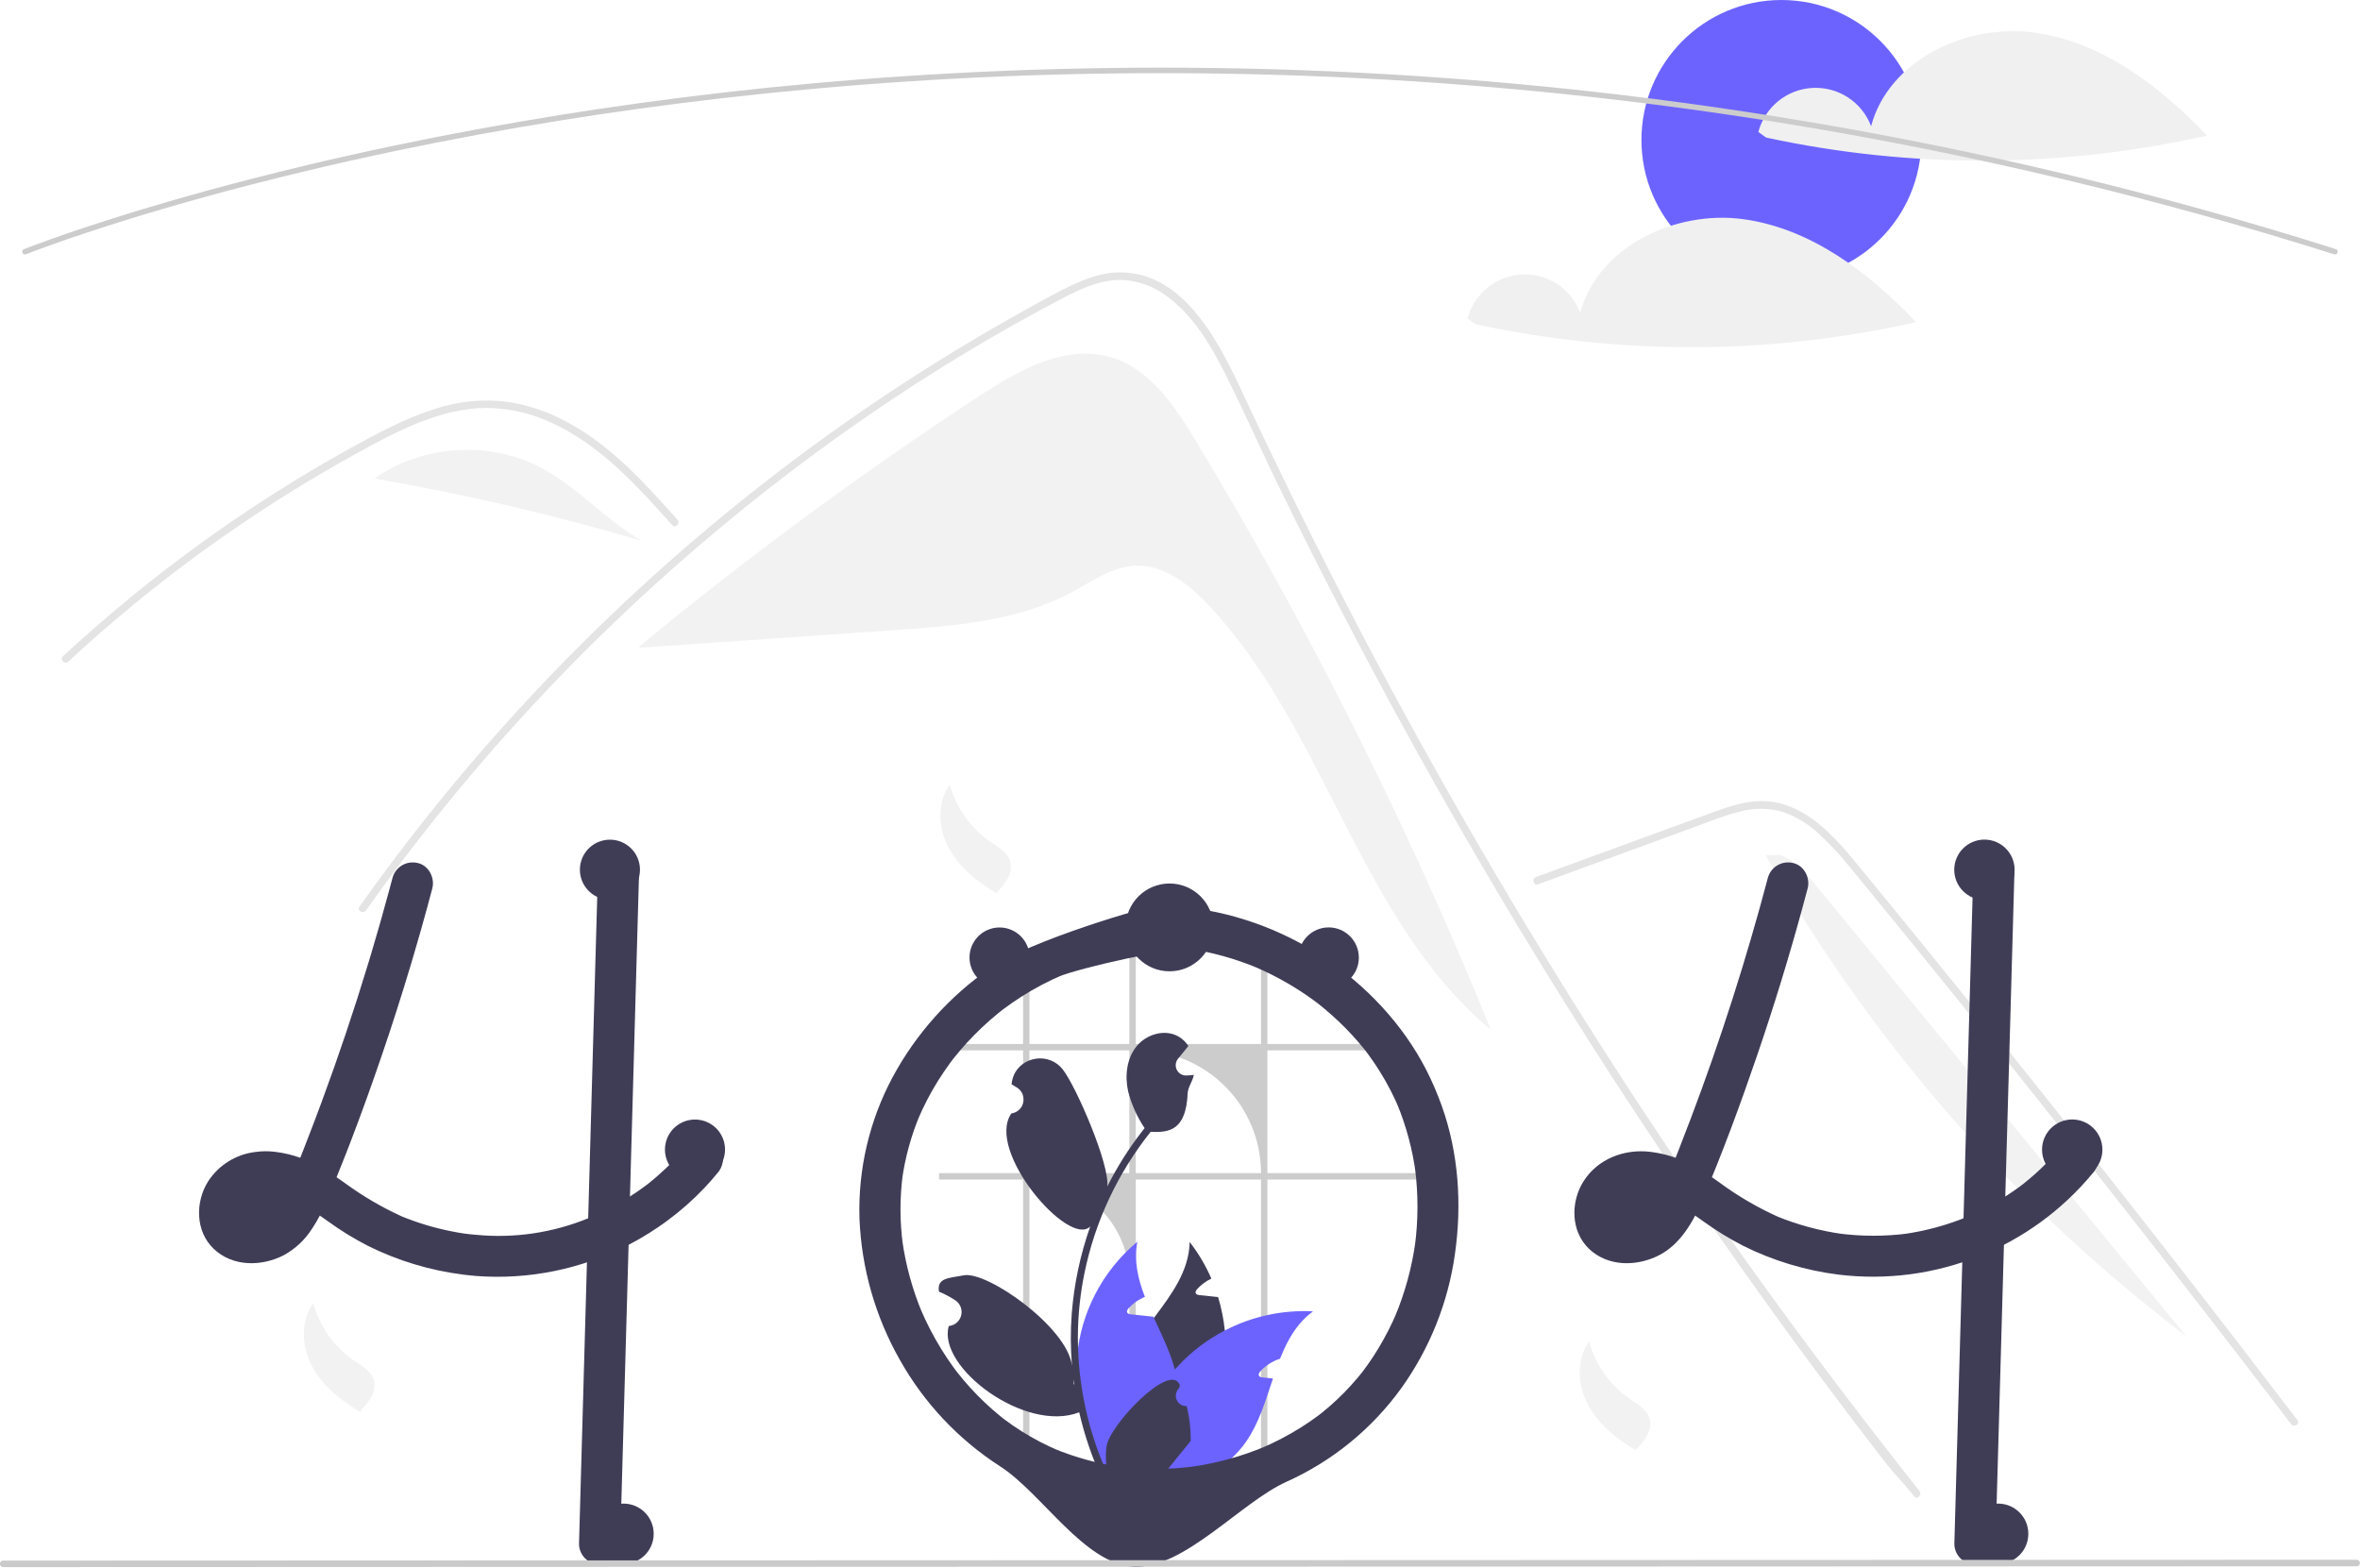
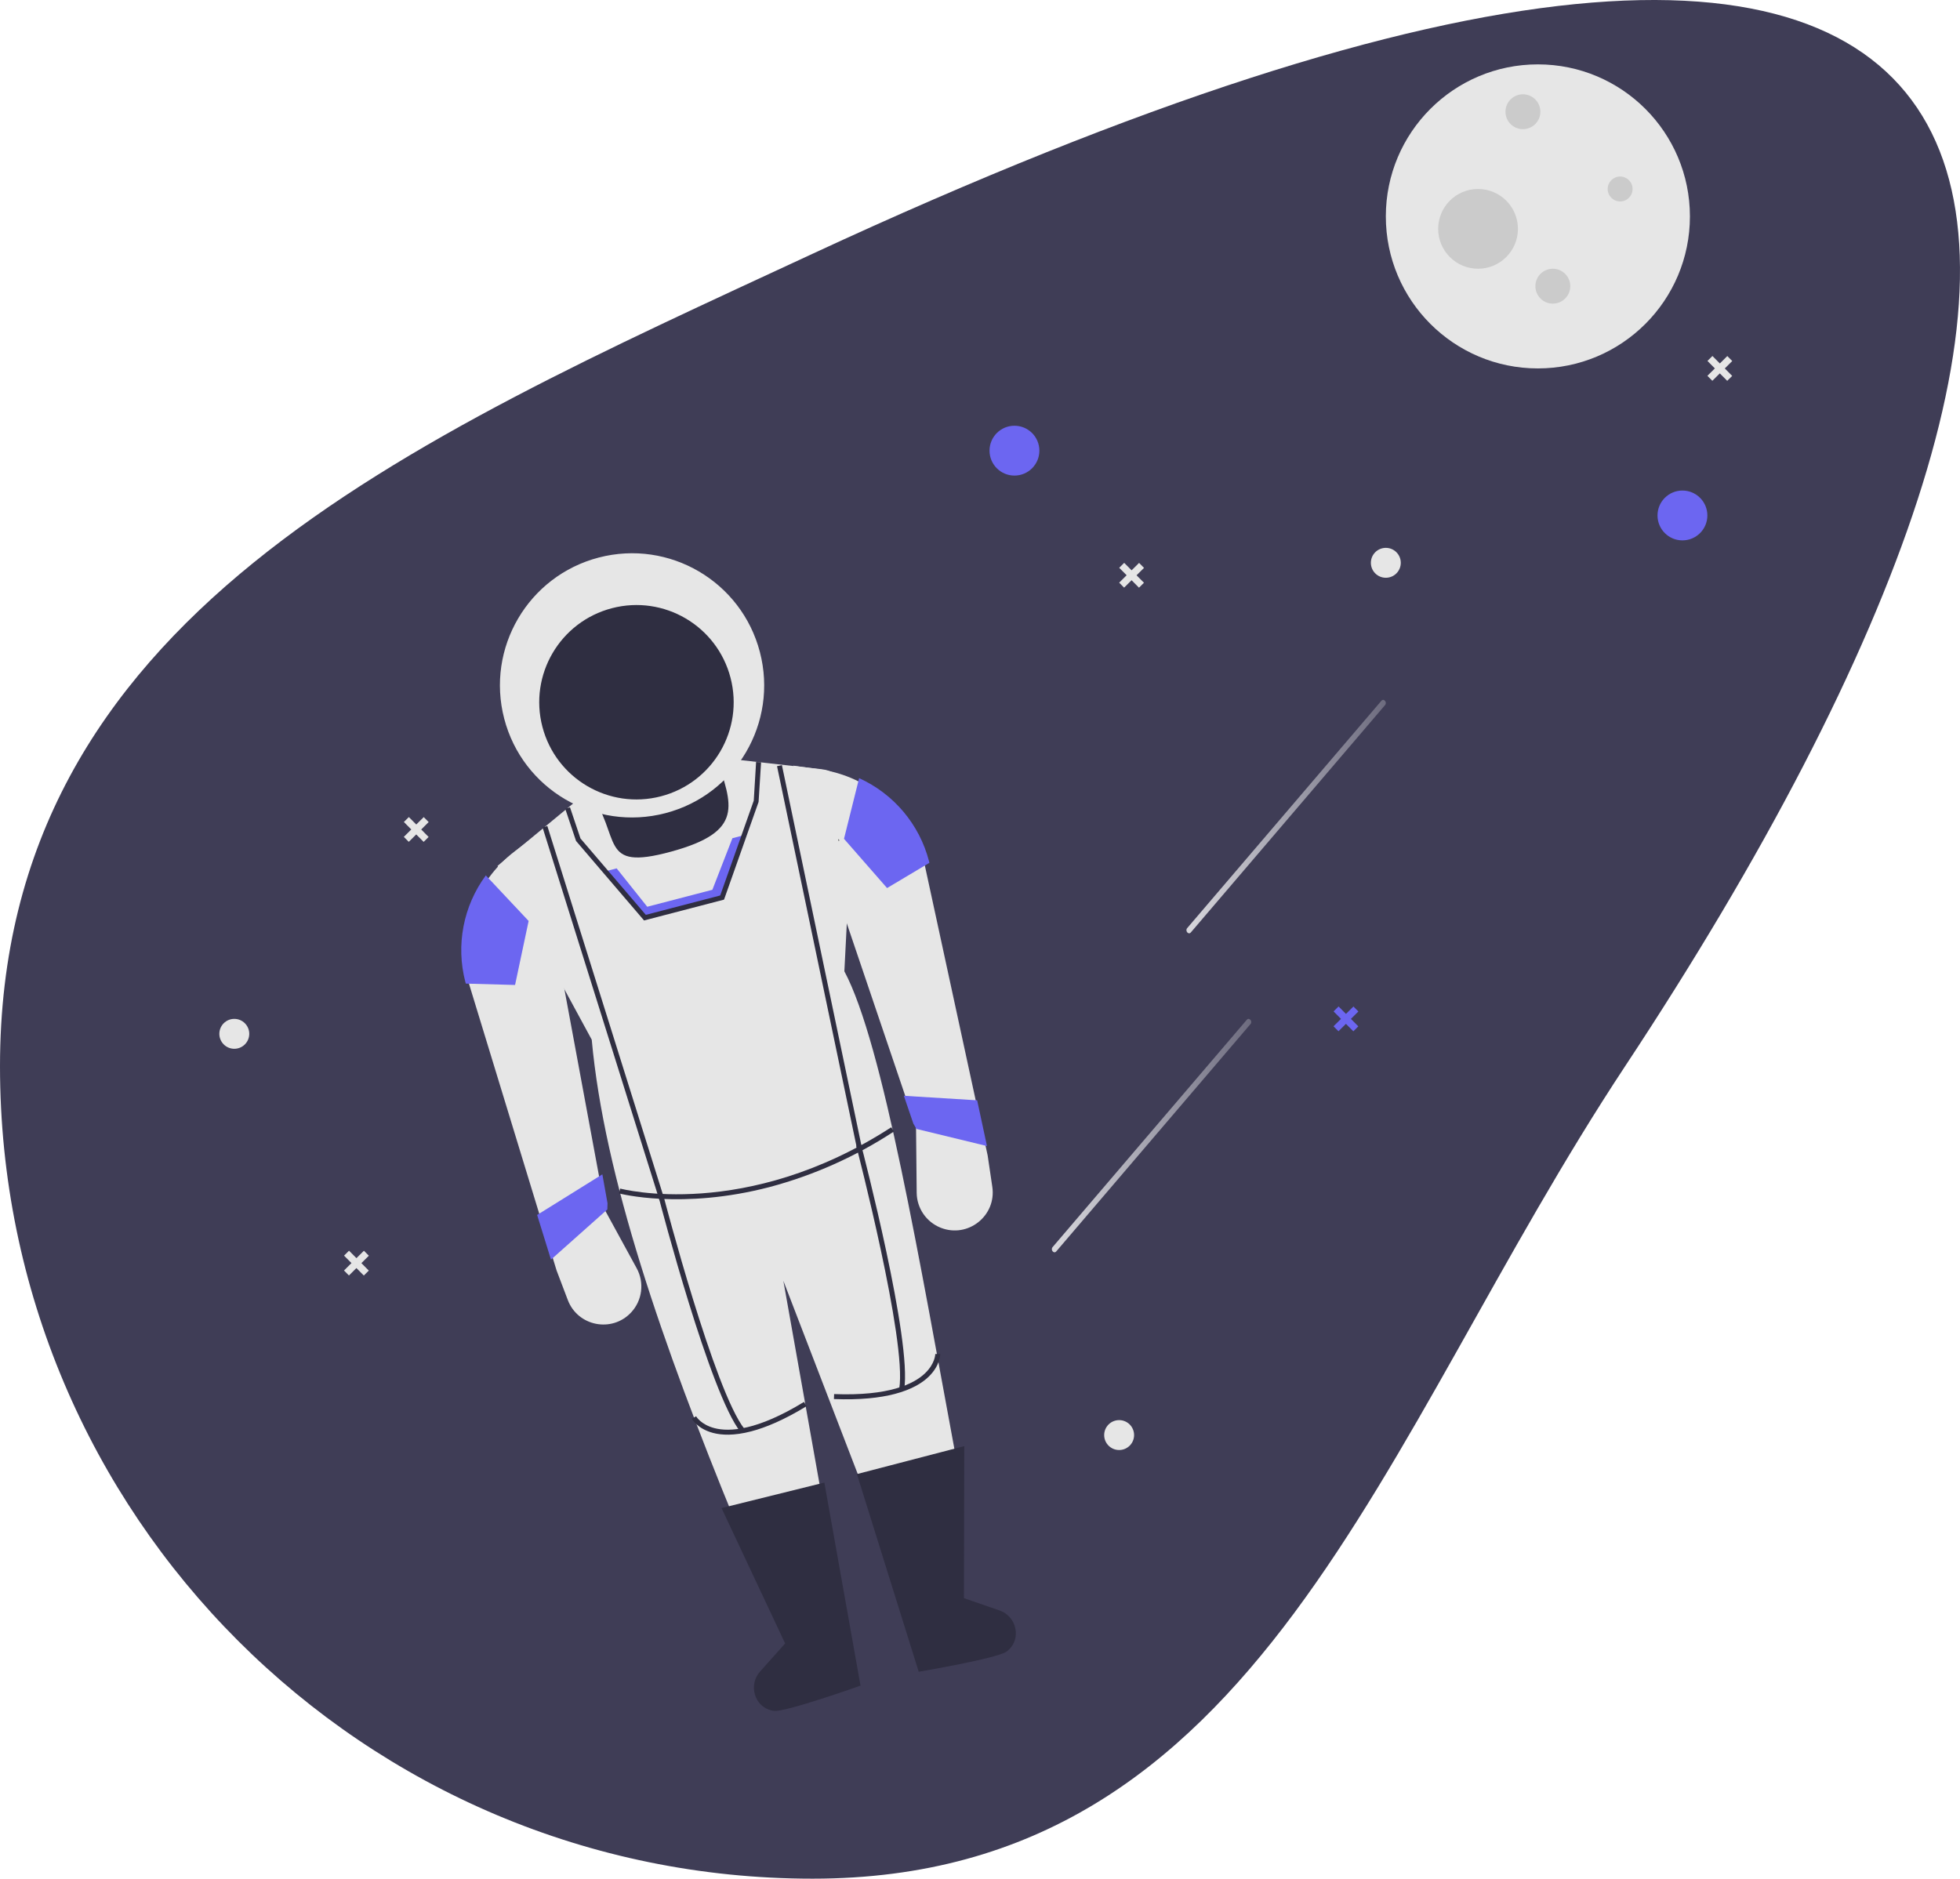
- <svg xmlns="http://www.w3.org/2000/svg" data-name="Layer 1" width="860.131" height="571.148" viewBox="0 0 860.131 571.148">
-   <path d="M605.67,324.953c-7.669-12.684-16.757-26.228-30.99-30.37-16.482-4.796-33.413,4.732-47.775,14.135a1392.157,1392.157,0,0,0-123.893,91.283l.043.492q46.226-3.188,92.451-6.376c22.265-1.535,45.296-3.283,64.972-13.816,7.467-3.997,14.745-9.336,23.206-9.708,10.512-.462,19.677,6.879,26.88,14.549,42.607,45.371,54.937,114.754,102.738,154.616A1516.995,1516.995,0,0,0,605.67,324.953Z" transform="translate(-169.9343 -164.426)" fill="#f2f2f2" />
-   <path d="M867.571,709.781c-4.712-5.95-6.637-7.343-11.285-13.348q-56.764-73.416-106.708-151.792-33.924-53.23-64.483-108.504-14.549-26.278-28.3-52.969-10.67-20.695-20.865-41.638c-1.944-3.988-3.832-7.994-5.711-12.009-4.428-9.442-8.773-18.93-13.439-28.244-5.317-10.616-11.789-21.745-21.553-28.877a29.405,29.405,0,0,0-15.319-5.895c-7.948-.513-15.282,2.769-22.176,6.353-50.439,26.301-97.659,59.276-140.37,96.798A730.778,730.778,0,0,0,303.322,496.247c-1.008,1.439-3.392.064-2.374-1.384q6.009-8.498,12.257-16.813A734.817,734.817,0,0,1,500.805,303.064q18.248-11.826,37.183-22.542c6.362-3.603,12.752-7.16,19.251-10.497,6.371-3.273,13.137-6.215,20.416-6.325,24.77-.385,37.595,27.667,46.405,46.542q4.153,8.911,8.406,17.766,16.075,33.621,33.387,66.628,10.685,20.379,21.837,40.52,34.707,62.718,73.779,122.897c34.506,53.143,68.737,100.089,108.046,149.785C870.596,709.213,868.662,711.175,867.571,709.781Z" transform="translate(-169.9343 -164.426)" fill="#e4e4e4" />
-   <path d="M414.916,355.804c-1.439-1.604-2.869-3.209-4.318-4.813-11.422-12.633-23.679-25.118-39.364-32.361a57.11,57.11,0,0,0-23.927-5.546c-8.562.028-16.932,2.273-24.843,5.418-3.74,1.494-7.398,3.19-11.001,4.996-4.116,2.072-8.159,4.281-12.183,6.509q-11.331,6.27-22.368,13.091-21.961,13.572-42.546,29.216-10.671,8.113-20.902,16.758-9.516,8.031-18.646,16.492c-1.302,1.201-3.245-.743-1.944-1.943,1.604-1.494,3.227-2.979,4.85-4.446q6.875-6.215,13.971-12.193,12.939-10.918,26.549-20.993,21.163-15.676,43.783-29.225,11.304-6.765,22.918-12.963c2.338-1.247,4.703-2.466,7.096-3.621a113.116,113.116,0,0,1,16.868-6.866,60.006,60.006,0,0,1,25.476-2.503,66.327,66.327,0,0,1,23.505,8.131c15.401,8.608,27.346,21.919,38.97,34.909C418.033,355.171,416.099,357.124,414.916,355.804Z" transform="translate(-169.9343 -164.426)" fill="#e4e4e4" />
-   <path d="M730.477,486.711l36.905-13.498,18.323-6.702c5.968-2.183,11.921-4.667,18.09-6.23a28.539,28.539,0,0,1,16.374.209,37.738,37.738,0,0,1,12.771,7.917,103.64,103.64,0,0,1,10.475,11.186c3.989,4.794,7.92,9.639,11.868,14.467q24.441,29.891,48.563,60.041,24.121,30.15,47.92,60.556,23.857,30.48,47.385,61.216,2.882,3.765,5.76,7.534c1.06,1.388,3.449.02,2.375-1.388Q983.582,650.974,959.549,620.184q-24.092-30.864-48.516-61.466-24.424-30.601-49.179-60.937-6.167-7.558-12.354-15.099c-3.48-4.241-6.92-8.527-10.736-12.474-7.005-7.245-15.758-13.648-26.234-13.822-6.16-.102-12.121,1.852-17.844,3.923-6.17,2.232-12.325,4.506-18.486,6.759l-37.163,13.592-9.291,3.398c-1.649.603-.937,3.262.731,2.652Z" transform="translate(-169.9343 -164.426)" fill="#e4e4e4" />
-   <path d="M366.377,334.526c-18.754-9.639-42.771-7.751-60.005,4.291a855.847,855.847,0,0,1,97.371,22.726C390.46,353.759,380.07,341.563,366.377,334.526Z" transform="translate(-169.9343 -164.426)" fill="#f2f2f2" />
-   <path d="M306.188,338.784l-3.61,2.935c1.221-1.027,2.491-1.99,3.795-2.901C306.311,338.807,306.249,338.795,306.188,338.784Z" transform="translate(-169.9343 -164.426)" fill="#f2f2f2" />
-   <path d="M831.549,486.846c-3.633-4.422-7.56-9.052-12.994-10.848l-5.073.2A575.436,575.436,0,0,0,966.749,651.418Q899.149,569.132,831.549,486.846Z" transform="translate(-169.9343 -164.426)" fill="#f2f2f2" />
-   <path d="M516.084,450.367A37.481,37.481,0,0,0,531.015,471.325c2.82,1.92,6.157,3.762,7.122,7.035a8.379,8.379,0,0,1-.874,6.15,24.884,24.884,0,0,1-3.861,5.041l-.137.512c-6.998-4.147-13.656-9.393-17.522-16.551s-4.406-16.539.341-23.145" transform="translate(-169.9343 -164.426)" fill="#f2f2f2" />
-   <path d="M749.084,653.367A37.481,37.481,0,0,0,764.015,674.325c2.82,1.92,6.157,3.762,7.122,7.035a8.379,8.379,0,0,1-.874,6.15,24.884,24.884,0,0,1-3.861,5.041l-.137.512c-6.998-4.147-13.656-9.393-17.522-16.551s-4.406-16.539.341-23.145" transform="translate(-169.9343 -164.426)" fill="#f2f2f2" />
-   <path d="M284.084,639.367A37.481,37.481,0,0,0,299.015,660.325c2.82,1.92,6.157,3.762,7.122,7.035a8.379,8.379,0,0,1-.874,6.15,24.884,24.884,0,0,1-3.861,5.041l-.137.512c-6.998-4.147-13.656-9.393-17.522-16.551s-4.406-16.539.341-23.145" transform="translate(-169.9343 -164.426)" fill="#f2f2f2" />
-   <circle cx="649.249" cy="51" r="51" fill="#6c63ff" />
-   <path d="M911.219,176.296c-24.717-3.341-52.935,10.019-59.341,34.124a21.597,21.597,0,0,0-41.094,2.109l2.83,2.027a372.275,372.275,0,0,0,160.659-.726C957.079,195.76,935.935,179.637,911.219,176.296Z" transform="translate(-169.9343 -164.426)" fill="#f0f0f0" />
-   <path d="M805.219,244.296c-24.717-3.341-52.935,10.019-59.341,34.124a21.597,21.597,0,0,0-41.094,2.109l2.83,2.027a372.275,372.275,0,0,0,160.659-.726C851.079,263.76,829.935,247.637,805.219,244.296Z" transform="translate(-169.9343 -164.426)" fill="#f0f0f0" />
-   <path d="M1020.946,257.154a.982.982,0,0,1-.302-.047C756.237,173.489,523.199,184.424,374.264,208.321c-20.269,3.251-40.591,7.006-60.404,11.161-5.058,1.06-10.306,2.195-15.597,3.378-6.319,1.407-12.554,2.856-18.532,4.306q-3.873.917-7.595,1.849c-3.758.928-7.572,1.895-11.66,2.957-4.568,1.178-9.209,2.413-13.797,3.672a.442.442,0,0,1-.051.015l0.0.001c-5.183,1.415-10.338,2.871-15.323,4.325-2.698.779-5.304,1.548-7.799,2.307-.279.077-.526.151-.776.228l-.536.163c-.311.095-.617.188-.924.275l-.02.006 0.0.001-.812.252c-.968.293-1.912.579-2.841.864-24.545,7.566-38.038,12.949-38.171,13.002a1,1,0,1,1-.744-1.856c.134-.053,13.693-5.463,38.328-13.058.932-.286,1.879-.572,2.85-.866l.754-.234c.026-.01.052-.018.078-.025.305-.087.61-.18.919-.273l.537-.163c.268-.081.531-.161.801-.235,2.479-.754,5.093-1.524,7.798-2.307,4.987-1.455,10.147-2.911,15.334-4.328.016-.006.033-.01.049-.015v-.001c4.604-1.263,9.263-2.503,13.845-3.685,4.094-1.063,7.915-2.032,11.68-2.962q3.738-.93,7.609-1.853c5.985-1.451,12.233-2.902,18.563-4.312,5.299-1.184,10.556-2.322,15.622-3.383,19.843-4.162,40.198-7.923,60.497-11.179C523.096,182.415,756.467,171.463,1021.246,255.201a1.0 1,0,0,1-.301,1.953Z" transform="translate(-169.9343 -164.426)" fill="#ccc" />
-   <path d="M432.923,584.266a6.729,6.729,0,0,0-1.7-2.67,6.43,6.43,0,0,0-.92-.71c-2.61-1.74-6.51-2.13-8.99,0a5.81,5.81,0,0,0-.69.71q-1.11,1.365-2.28,2.67c-1.28,1.46-2.59,2.87-3.96,4.24-.39.38-.78.77-1.18,1.15-.23.23-.46.45-.69.67-.88.84-1.78,1.65-2.69,2.45-.48.43-.96.85-1.45,1.26-.73.61-1.46,1.22-2.2,1.81-.07.05-.14.1-.21.16-.02.01-.03.03-.05.04-.01,0-.02,0-.03.02a.179.179,0,0,0-.07.05c-.22.15-.37.25-.48.34.04-.02.08-.05.12-.07-.18.14-.37.28-.55.42-1.75,1.29-3.54,2.53-5.37,3.69a99.21,99.21,0,0,1-14.22,7.55c-.33.13-.67.27-1.01.4a85.97,85.97,0,0,1-40.85,6.02q-2.13-.165-4.26-.45c-1.64-.24-3.27-.53-4.89-.86a97.932,97.932,0,0,1-18.02-5.44,118.652,118.652,0,0,1-20.66-12.12c-1-.71-2.01-1.42-3.02-2.11,1.15-2.82,2.28-5.64,3.38-8.48.55-1.37,1.08-2.74,1.6-4.12,4.09-10.63,7.93-21.36,11.61-32.13q5.58-16.365,10.53-32.92.51-1.68.99-3.36,2.595-8.745,4.98-17.53c.15-.57.31-1.13.45-1.7q.69-2.52,1.35-5.04c1-3.79-1.26-8.32-5.24-9.23a7.634,7.634,0,0,0-9.22,5.24c-.43,1.62-.86,3.23-1.3,4.85q-3.165,11.745-6.66,23.41-.51,1.68-1.02,3.36-7.71,25.41-16.93,50.31-1.11,3.015-2.25,6.01c-.37.98-.74,1.96-1.12,2.94-.73,1.93-1.48,3.86-2.23,5.79-.43,1.13-.87,2.26-1.31,3.38-.29.71-.57,1.42-.85,2.12a41.809,41.809,0,0,0-8.81-2.12l-.48-.06a27.397,27.397,0,0,0-7.01.06,23.914,23.914,0,0,0-17.24,10.66c-4.77,7.51-4.71,18.25,1.98,24.63,6.89,6.57,17.32,6.52,25.43,2.41a28.351,28.351,0,0,0,10.52-9.86,50.569,50.569,0,0,0,2.74-4.65c.21.14.42.28.63.43.8.56,1.6,1.13,2.39,1.69a111.738,111.738,0,0,0,14.51,8.91,108.359,108.359,0,0,0,34.62,10.47c.27.03.53.07.8.1,1.33.17,2.67.3,4.01.41a103.782,103.782,0,0,0,55.58-11.36q2.175-1.125,4.31-2.36,3.315-1.92,6.48-4.08c1.15-.78,2.27-1.57,3.38-2.4a101.042,101.042,0,0,0,13.51-11.95q2.355-2.475,4.51-5.11a8.061,8.061,0,0,0,2.2-5.3A7.564,7.564,0,0,0,432.923,584.266Zm-165.59,23.82c.21-.15.42-.31.62-.47C267.893,607.766,267.603,607.936,267.333,608.086Zm3.21-3.23c-.23.26-.44.52-.67.78a23.366,23.366,0,0,1-2.25,2.2c-.11.1-.23.2-.35.29a.01.01,0,0,0-.01.01,3.804,3.804,0,0,0-.42.22q-.645.39-1.32.72a17.005,17.005,0,0,1-2.71.75,16.799,16.799,0,0,1-2.13.02h-.02a14.823,14.823,0,0,1-1.45-.4c-.24-.12-.47-.26-.7-.4-.09-.08-.17-.16-.22-.21a2.44,2.44,0,0,1-.27-.29.01.01,0,0,0-.01-.01c-.11-.2-.23-.4-.34-.6a.031.031,0,0,1-.01-.02c-.08-.25-.15-.51-.21-.77a12.511,12.511,0,0,1,.01-1.37,13.467,13.467,0,0,1,.54-1.88,11.068,11.068,0,0,1,.69-1.26c.02-.04.12-.2.23-.38.01-.01.01-.01.01-.02.15-.17.3-.35.46-.51.27-.3.56-.56.85-.83a18.022,18.022,0,0,1,1.75-1.01,19.481,19.481,0,0,1,2.93-.79,24.989,24.989,0,0,1,4.41.04,30.301,30.301,0,0,1,4.1,1.01,36.945,36.945,0,0,1-2.77,4.54C270.623,604.746,270.583,604.806,270.543,604.856Zm-11.12-3.29a2.18,2.18,0,0,1-.31.39A1.409,1.409,0,0,1,259.423,601.566Z" transform="translate(-169.9343 -164.426)" fill="#3f3d56" />
-   <path d="M402.863,482.136q-.135,4.71-.27,9.42-.285,10.455-.59,20.92-.315,11.775-.66,23.54-.165,6.075-.34,12.15-.465,16.365-.92,32.72c-.03,1.13-.07,2.25-.1,3.38q-.225,8.115-.45,16.23-.255,8.805-.5,17.61-.18,6.6-.37,13.21-1.35,47.895-2.7,95.79a7.648,7.648,0,0,1-7.5,7.5,7.561,7.561,0,0,1-7.5-7.5q.75-26.94,1.52-53.88.675-24.36,1.37-48.72.225-8.025.45-16.06.345-12.09.68-24.18c.03-1.13.07-2.25.1-3.38.02-.99.05-1.97.08-2.96q.66-23.475,1.32-46.96.27-9.24.52-18.49.3-10.545.6-21.08c.09-3.09.17-6.17.26-9.26a7.648,7.648,0,0,1,7.5-7.5A7.561,7.561,0,0,1,402.863,482.136Z" transform="translate(-169.9343 -164.426)" fill="#3f3d56" />
-   <path d="M814.291,484.217a893.238,893.238,0,0,1-28.161,87.941c-3.007,7.946-6.083,15.877-9.371,23.712l.756-1.792a54.583,54.583,0,0,1-5.59,10.612q-.229.321-.467.636,1.166-1.49.443-.589c-.254.301-.505.602-.768.895a23.664,23.664,0,0,1-2.249,2.203q-.301.258-.612.504l.938-.729c-.109.257-.873.597-1.111.743a18.254,18.254,0,0,1-2.405,1.219l1.792-.756a19.086,19.086,0,0,1-4.231,1.161l1.994-.268a17.021,17.021,0,0,1-4.298.046l1.994.268a14.002,14.002,0,0,1-3.405-.917l1.792.756a12.012,12.012,0,0,1-1.679-.896c-.271-.177-1.105-.809-.015.025,1.133.866.146.074-.088-.156-.194-.192-.37-.4-.56-.595-.882-.905.996,1.557.397.499a18.182,18.182,0,0,1-.878-1.637l.756,1.792a11.925,11.925,0,0,1-.728-2.651l.268,1.994a13.651,13.651,0,0,1-.003-3.405l-.268,1.994a15.964,15.964,0,0,1,.995-3.68l-.756,1.792a16.729,16.729,0,0,1,1.178-2.298,6.729,6.729,0,0,1,.729-1.071c.049.016-1.269,1.513-.569.757.183-.198.354-.406.539-.602.296-.314.614-.601.926-.898,1.045-.994-1.462.966-.257.179a19.049,19.049,0,0,1,2.749-1.499l-1.792.756a20.311,20.311,0,0,1,4.995-1.34l-1.994.268a25.628,25.628,0,0,1,6.461.076l-1.994-.268a33.211,33.211,0,0,1,7.892,2.22l-1.792-.756c5.39,2.314,10.163,5.749,14.928,9.118a111.95,111.95,0,0,0,14.506,8.906,108.388,108.388,0,0,0,34.622,10.474,103.933,103.933,0,0,0,92.586-36.752,8.078,8.078,0,0,0,2.197-5.303,7.632,7.632,0,0,0-2.197-5.303c-2.752-2.526-7.949-3.239-10.607,0a95.636,95.636,0,0,1-8.107,8.727q-2.017,1.914-4.142,3.71-1.214,1.026-2.461,2.011c-.393.311-1.619,1.138.263-.197-.431.306-.845.64-1.271.955a99.269,99.269,0,0,1-20.332,11.565l1.792-.756a96.836,96.836,0,0,1-24.171,6.622l1.994-.268a97.643,97.643,0,0,1-25.754-.038l1.994.268a99.8,99.8,0,0,1-24.857-6.77l1.792.756a116.025,116.025,0,0,1-21.736-12.591,86.877,86.877,0,0,0-11.113-6.994,42.824,42.824,0,0,0-14.438-4.389c-9.439-1.111-19.057,2.566-24.246,10.72-4.776,7.505-4.714,18.244,1.974,24.625,6.888,6.572,17.318,6.517,25.436,2.406,7.817-3.959,12.513-12.185,15.815-19.942,7.431-17.455,14.01-35.314,20.14-53.263q9.097-26.637,16.499-53.813.917-3.366,1.807-6.739c1.001-3.789-1.261-8.32-5.238-9.226a7.633,7.633,0,0,0-9.226,5.238Z" transform="translate(-169.9343 -164.426)" fill="#3f3d56" />
-   <path d="M889.124,482.136l-2.7,95.793-2.685,95.294-1.518,53.884a7.565,7.565,0,0,0,7.5,7.5,7.649,7.649,0,0,0,7.5-7.5l2.7-95.793,2.685-95.294,1.518-53.884a7.565,7.565,0,0,0-7.5-7.5,7.649,7.649,0,0,0-7.5,7.5Z" transform="translate(-169.9343 -164.426)" fill="#3f3d56" />
-   <path d="M629.526,700.361h2.329V594.319h54.329v-2.323H631.855V547.252H673.81q-.923-1.173-1.899-2.317H631.855V515.382c-.77-.328-1.547-.645-2.329-.944V544.935h-45.652V507.07c-.782.036-1.553.09-2.329.155v37.71h-36.42V516.684c-.782.346-1.553.711-2.317,1.093V544.935h-30.616v2.317h30.616v44.744h-30.616v2.323h30.616V700.361h2.317V594.319a36.413,36.413,0,0,1,36.42,36.42v69.622h2.329V594.319h45.652Zm-84.401-108.365V547.252h36.42v44.744Zm38.749,0V547.252h.914a44.741,44.741,0,0,1,44.738,44.744Z" transform="translate(-169.9343 -164.426)" opacity="0.2" />
-   <path d="M615.303,668.566a63.059,63.059,0,0,1-20.05,33.7c-.74.64-1.48,1.26-2.25,1.87q-2.805.255-5.57.52c-1.53.14-3.04.29-4.54.43l-.27.03-.19-1.64-.76-6.64a37.623,37.623,0,0,1-3.3-32.44c2.64-7.12,7.42-13.41,12.12-19.65,6.49-8.62,12.8-17.14,13.03-27.65a60.544,60.544,0,0,1,7.9,13.33,16.432,16.432,0,0,0-5.12,3.77c-.41.45-.82,1.08-.54,1.62.24.46.84.57,1.36.63,1.25.13,2.51.26,3.76.39,1,.11,2,.21,3,.32a63.99,63.99,0,0,1,2.45,12.18A61.189,61.189,0,0,1,615.303,668.566Z" transform="translate(-169.9343 -164.426)" fill="#3f3d56" />
-   <path d="M648.503,642.356c-5.9,4.29-9.35,10.46-12.03,17.26a16.628,16.628,0,0,0-7.17,4.58c-.41.45-.82,1.08-.54,1.62.24.46.84.57,1.36.63,1.25.13,2.51.26,3.76.39-2.68,8.04-5.14,16.36-9.88,23.15a36.989,36.989,0,0,1-12.03,10.91,38.492,38.492,0,0,1-4.02,1.99q-7.62.585-14.95,1.25-2.805.255-5.57.52c-1.53.14-3.04.29-4.54.43q-.015-.825,0-1.65a63.304,63.304,0,0,1,15.25-39.86c.45-.52.91-1.03,1.38-1.54a61.792,61.792,0,0,1,16.81-12.7A62.654,62.654,0,0,1,648.503,642.356Z" transform="translate(-169.9343 -164.426)" fill="#6c63ff" />
-   <path d="M589.163,699.526l-1.15,3.4-.58,1.73c-1.53.14-3.04.29-4.54.43l-.27.03c-1.66.17-3.31.34-4.96.51-.43-.5-.86-1.01-1.28-1.53a62.03,62.03,0,0,1,8.07-87.11c-1.32,6.91.22,13.53,2.75,20.1-.27.11-.53.22-.78.34a16.432,16.432,0,0,0-5.12,3.77c-.41.45-.82,1.08-.54,1.62.24.46.84.57,1.36.63,1.25.13,2.51.26,3.76.39,1,.11,2,.21,3,.32q.705.075,1.41.15c.07.15.13.29.2.44,2.85,6.18,5.92,12.39,7.65,18.83a43.666,43.666,0,0,1,1.02,4.91A37.604,37.604,0,0,1,589.163,699.526Z" transform="translate(-169.9343 -164.426)" fill="#6c63ff" />
-   <path d="M689.821,554.487c-8.609-16.792-21.946-30.921-37.632-41.304a114.237,114.237,0,0,0-52.563-18.38q-3.69-.335-7.399-.393c-2.921-.044-46.866,12.632-61.587,22.982a114.295,114.295,0,0,0-35.333,39.527,102.5,102.5,0,0,0-12.126,51.633,113.564,113.564,0,0,0,14.703,51.476,110.475,110.475,0,0,0,36.444,38.746C549.667,708.561,565.074,734.51,583.183,735.426c18.246.923,39.054-23.555,55.695-30.987a104.425,104.425,0,0,0,41.726-34.005,110.25,110.25,0,0,0,19.599-48.948c2.574-18.083,1.374-36.733-4.801-54.016a111.86,111.86,0,0,0-5.58-12.983c-1.78-3.505-6.996-4.796-10.261-2.691a7.68,7.68,0,0,0-2.691,10.261q1.568,3.088,2.915,6.278l-.756-1.792a101.151,101.151,0,0,1,6.876,25.538l-.268-1.994a109.229,109.229,0,0,1-.066,28.683l.268-1.994a109.734,109.734,0,0,1-7.555,27.674l.756-1.792a104.212,104.212,0,0,1-6.672,13.098q-1.923,3.186-4.081,6.222c-.632.888-1.283,1.761-1.939,2.631-.856,1.136,1.167-1.483.282-.369-.151.19-.3.38-.452.569q-.681.852-1.382,1.688a93.613,93.613,0,0,1-10.176,10.384q-1.366,1.192-2.778,2.331c-.469.378-.932.773-1.421,1.125.019-.013,1.58-1.199.656-.511-.29.216-.579.436-.87.652q-2.91,2.156-5.974,4.092a103.485,103.485,0,0,1-14.756,7.713l1.792-.756a109.215,109.215,0,0,1-27.597,7.552l1.994-.268a108.154,108.154,0,0,1-28.589.051l1.994.268a99.835,99.835,0,0,1-25.095-6.784l1.792.756a93.643,93.643,0,0,1-13.416-6.991q-3.174-2-6.184-4.247c-.286-.214-.57-.43-.855-.645-.915-.691.658.51.67.518a19.169,19.169,0,0,1-1.535-1.225q-1.454-1.184-2.861-2.422a101.989,101.989,0,0,1-10.493-10.709q-1.213-1.434-2.374-2.911c-.335-.426-.947-1.29.404.529-.178-.239-.362-.474-.542-.712q-.647-.858-1.276-1.728-2.203-3.048-4.188-6.246a109.29,109.29,0,0,1-7.805-15.108l.756,1.792a106.588,106.588,0,0,1-7.34-26.837l.268,1.994a97.866,97.866,0,0,1-.048-25.636l-.268,1.994A94.673,94.673,0,0,1,505.276,570.55l-.756,1.792a101.557,101.557,0,0,1,7.195-13.856q2.066-3.323,4.378-6.485.525-.718,1.062-1.428c.324-.428,1.215-1.493-.305.388.149-.184.293-.374.439-.56q1.269-1.608,2.6-3.165A107.402,107.402,0,0,1,530.772,536.215q1.474-1.292,2.995-2.529.691-.562,1.391-1.113c.187-.147.376-.291.562-.439-1.997,1.59-.555.433-.102.093q3.134-2.348,6.435-4.461a103.644,103.644,0,0,1,15.387-8.108l-1.792.756c7.76-3.258,42.141-10.949,48.394-10.11l-1.994-.268A106.225,106.225,0,0,1,628.768,517.419l-1.792-.756a110.313,110.313,0,0,1,12.6,6.329q3.043,1.784,5.967,3.763,1.384.937,2.738,1.915.677.489,1.346.989c.248.185.494.373.741.558,1.039.779-1.431-1.128-.342-.267a110.843,110.843,0,0,1,10.368,9.253q2.401,2.445,4.637,5.045,1.147,1.334,2.246,2.708c.364.455,1.605,2.101.084.085.372.493.747.982,1.114,1.479a97.977,97.977,0,0,1,8.392,13.538c1.793,3.498,6.987,4.802,10.261,2.691A7.677,7.677,0,0,0,689.821,554.487Z" transform="translate(-169.9343 -164.426)" fill="#3f3d56" />
-   <path d="M602.431,676.882a3.78,3.78,0,0,1-2.739-6.551c.095-.379.164-.651.259-1.03q-.051-.124-.103-.247c-3.48-8.298-25.685,14.833-26.645,22.632a30.029,30.029,0,0,0,.527,10.328A120.392,120.392,0,0,1,562.778,652.01a116.202,116.202,0,0,1,.721-12.963q.597-5.293,1.657-10.511a121.787,121.787,0,0,1,24.151-51.616c6.874.384,12.898-.663,13.48-13.985.103-2.37,1.861-4.422,2.248-6.756-.656.086-1.323.14-1.979.183-.204.011-.42.021-.624.032l-.077.003a3.745,3.745,0,0,1-3.076-6.101q.425-.523.851-1.046c.43-.538.871-1.065,1.302-1.603a1.865,1.865,0,0,0,.14-.161c.495-.613.99-1.216,1.485-1.829a10.829,10.829,0,0,0-3.55-3.432c-4.959-2.905-11.801-.893-15.384,3.593-3.593,4.486-4.271,10.779-3.023,16.384a43.398,43.398,0,0,0,6.003,13.383c-.269.344-.549.678-.818,1.022a122.574,122.574,0,0,0-12.794,20.268c1.016-7.939-11.412-36.608-16.218-42.681-5.773-7.294-17.611-4.111-18.628,5.136q-.015.134-.029.268,1.071.604,2.096,1.282a5.127,5.127,0,0,1-2.067,9.33l-.105.016c-9.556,13.644,21.077,49.155,28.745,41.181a125.11,125.11,0,0,0-6.734,31.693,118.664,118.664,0,0,0,.086,19.16l-.032-.226C558.902,648.154,529.674,627.514,521.139,629.233c-4.917.99-9.76.765-9.013,5.725q.018.119.036.237a34.442,34.442,0,0,1,3.862,1.861q1.071.604,2.096,1.282a5.127,5.127,0,0,1-2.067,9.33l-.105.016c-.075.011-.14.022-.215.032-4.35,14.966,27.907,39.12,47.518,31.435h.011a125.075,125.075,0,0,0,8.402,24.528H601.679c.108-.334.204-.678.301-1.011a34.102,34.102,0,0,1-8.305-.495c2.227-2.733,4.454-5.487,6.681-8.219a1.861,1.861,0,0,0,.14-.161c1.13-1.398,2.27-2.786,3.399-4.185l.001-.002a49.952,49.952,0,0,0-1.464-12.725Zm-34.371-67.613.016-.021-.016.043Zm-6.648,59.932-.258-.581c.011-.42.011-.839,0-1.269,0-.118-.021-.237-.021-.355.097.742.183,1.485.29,2.227Z" transform="translate(-169.9343 -164.426)" fill="#3f3d56" />
-   <circle cx="95.249" cy="439" r="11" fill="#3f3d56" />
-   <circle cx="227.249" cy="559" r="11" fill="#3f3d56" />
-   <circle cx="728.249" cy="559" r="11" fill="#3f3d56" />
-   <circle cx="755.249" cy="419" r="11" fill="#3f3d56" />
-   <circle cx="723.249" cy="317" r="11" fill="#3f3d56" />
-   <path d="M434.183,583.426a10.949,10.949,0,1,1-.21-2.16A10.992,10.992,0,0,1,434.183,583.426Z" transform="translate(-169.9343 -164.426)" fill="#3f3d56" />
-   <circle cx="484.249" cy="349" r="11" fill="#3f3d56" />
-   <path d="M545.183,513.426a10.949,10.949,0,1,1-.21-2.16A10.992,10.992,0,0,1,545.183,513.426Z" transform="translate(-169.9343 -164.426)" fill="#3f3d56" />
-   <path d="M403.183,481.426a10.949,10.949,0,1,1-.21-2.16A10.992,10.992,0,0,1,403.183,481.426Z" transform="translate(-169.9343 -164.426)" fill="#3f3d56" />
-   <circle cx="599.249" cy="443" r="11" fill="#3f3d56" />
-   <circle cx="426.249" cy="338" r="16" fill="#3f3d56" />
-   <path d="M1028.875,735.267l-857.75.307a1.191,1.191,0,1,1,0-2.381l857.75-.307a1.191,1.191,0,0,1,0,2.381Z" transform="translate(-169.9343 -164.426)" fill="#cacaca" />
+ <svg xmlns="http://www.w3.org/2000/svg" xmlns:xlink="http://www.w3.org/1999/xlink" data-name="Layer 1" width="853.297" height="818" viewBox="0 0 853.297 818">
+   <defs>
+     <linearGradient id="fe5e6308-1e89-4ce8-8c8d-e7ed4a72d158-909" x1="689.871" y1="396.558" x2="776.681" y2="396.558" gradientUnits="userSpaceOnUse">
+       <stop offset="0" stop-color="#fff" />
+       <stop offset="1" stop-color="#fff" stop-opacity="0.3" />
+     </linearGradient>
+     <linearGradient id="b0adbdce-87b5-465c-b00c-1cf2f5493111-910" x1="631.274" y1="535.454" x2="718.084" y2="535.454" xlink:href="#fe5e6308-1e89-4ce8-8c8d-e7ed4a72d158-909" />
+   </defs>
+   <path d="M880.852,505.249C773.135,668.243,722.473,859,527.102,859S173.351,700.62,173.351,505.249,349.886,233.745,527.102,151.499C1102.708-115.643,1121.875,140.543,880.852,505.249Z" fill="#3f3d56" transform="translate(-173.3513 -41)" />
+   <circle cx="669.522" cy="94.222" r="66.193" fill="#e6e6e6" />
+   <circle cx="663.011" cy="48.647" r="7.596" fill="#cbcbcb" />
+   <circle cx="676.033" cy="124.605" r="7.596" fill="#cbcbcb" />
+   <circle cx="705.331" cy="82.286" r="5.426" fill="#cbcbcb" />
+   <circle cx="643.479" cy="99.648" r="17.362" fill="#cbcbcb" />
+   <circle cx="441.646" cy="196.224" r="10.851" fill="#6c66f1" />
+   <circle cx="732.459" cy="224.437" r="10.851" fill="#6c66f1" />
+   <circle cx="603.329" cy="245.054" r="6.511" fill="#e6e6e6" />
+   <circle cx="102.002" cy="450.143" r="6.511" fill="#e6e6e6" />
+   <circle cx="487.221" cy="624.848" r="6.511" fill="#e6e6e6" />
+   <polygon points="589.224 438.245 585.975 441.473 582.747 438.223 580.581 440.375 583.808 443.625 580.558 446.852 582.71 449.019 585.96 445.791 589.188 449.041 591.354 446.889 588.126 443.639 591.376 440.412 589.224 438.245" fill="#6c66f1" />
+   <polygon points="158.43 544.588 155.18 547.815 151.953 544.565 149.786 546.717 153.014 549.967 149.764 553.194 151.916 555.361 155.165 552.133 158.393 555.383 160.56 553.231 157.332 549.982 160.582 546.754 158.43 544.588" fill="#e6e6e6" />
+   <polygon points="184.473 355.776 181.223 359.003 177.996 355.754 175.829 357.905 179.057 361.155 175.807 364.383 177.959 366.549 181.208 363.322 184.436 366.571 186.603 364.42 183.375 361.17 186.625 357.942 184.473 355.776" fill="#e6e6e6" />
+   <polygon points="751.993 155.028 748.743 158.255 745.516 155.006 743.349 157.157 746.577 160.407 743.327 163.635 745.479 165.801 748.729 162.574 751.956 165.823 754.123 163.672 750.895 160.422 754.145 157.194 751.993 155.028" fill="#e6e6e6" />
+   <polygon points="495.904 245.093 492.654 248.321 489.426 245.071 487.26 247.223 490.487 250.472 487.238 253.7 489.389 255.867 492.639 252.639 495.867 255.889 498.033 253.737 494.806 250.487 498.055 247.26 495.904 245.093" fill="#e6e6e6" />
+   <path d="M691.793,446.991l32.971-38.599,32.971-38.599,18.612-21.79c1.03-1.206-.559-3.086-1.589-1.881L741.787,384.723l-32.971,38.599L690.204,445.111c-1.03,1.206.559,3.086,1.589,1.881Z" transform="translate(-173.3513 -41)" opacity="0.8" fill="url(#fe5e6308-1e89-4ce8-8c8d-e7ed4a72d158-909)" />
+   <path d="M633.197,585.887l32.971-38.599,32.971-38.599,18.612-21.79c1.03-1.206-.559-3.086-1.589-1.881l-32.971,38.599L650.22,562.217l-18.612,21.79c-1.03,1.206.559,3.086,1.589,1.881Z" transform="translate(-173.3513 -41)" opacity="0.8" fill="url(#b0adbdce-87b5-465c-b00c-1cf2f5493111-910)" />
+   <g transform="matrix(0.967695, -0.252139, 0.252139, 0.967695, -112.3543, 97.93284)">
+     <path d="M 293.526 331.322 L 355.378 331.322 C 355.378 331.322 355.378 331.322 355.378 331.322 L 355.378 355.66 C 355.378 364.392 348.299 371.471 339.567 371.471 L 309.337 371.471 C 300.605 371.471 293.526 364.392 293.526 355.66 L 293.526 331.322 C 293.526 331.322 293.526 331.322 293.526 331.322 Z" fill="#2f2e41" />
+     <path d="M 375.996 654.689 C 361.911 668.959 347.804 669.055 333.676 655.149 L 322.825 559.198 L 315.229 655.349 C 301.11 666.776 287.953 668.315 276.164 655.774 C 264.919 572.699 258.806 495.52 268.568 436.579 L 247.951 353.024 L 294.611 331.322 C 304.008 354.565 289.188 366.453 322.7 366.055 C 355.916 365.661 353.435 353.166 352.123 331.322 L 395.046 347.831 C 402.634 350.749 406.641 359.068 404.193 366.82 L 382.506 435.494 C 390.855 470.16 382.283 566.594 375.996 654.689 Z" fill="#e6e6e6" />
+     <path d="M 310.888 738.243 C 310.888 738.243 276.248 741.278 271.607 739.367 C 271.314 739.246 271.029 739.115 270.752 738.973 C 263.856 735.452 263.646 725.591 270.091 721.3 L 283.76 712.2 L 271.824 648.178 L 317.942 648.721 L 310.888 738.243 Z" fill="#2f2e41" />
+     <path d="M 336.931 738.786 C 336.931 738.786 371.572 741.82 376.212 739.91 C 376.505 739.789 376.79 739.658 377.067 739.516 C 383.964 735.995 384.174 726.134 377.728 721.843 L 364.059 712.743 L 380.879 648.721 L 332.591 648.721 L 336.931 738.786 Z" fill="#2f2e41" />
+     <path d="M 255.547 510.367 L 262.413 537.833 C 264.144 544.757 261.242 552.01 255.212 555.829 C 244.86 562.385 231.22 555.809 229.903 543.626 L 228.419 529.899 L 222.993 399.444 C 222.993 377.255 236.355 357.25 256.852 348.751 L 267.483 344.343 L 255.547 510.367 Z" fill="#e6e6e6" />
+     <path d="M 428.082 398.361 L 428.049 399.131 L 423.665 504.432 L 422.819 524.778 L 422.656 528.814 L 421.169 542.541 C 419.801 555.208 405.233 561.643 394.948 554.125 C 389.511 550.151 387.025 543.279 388.659 536.747 L 395.528 509.282 L 395.376 507.242 L 394.465 494.481 L 383.592 343.258 L 394.226 347.664 C 414.708 356.181 428.062 376.178 428.082 398.361 L 428.082 398.361 Z" fill="#e6e6e6" />
+     <path d="M 327.225 518.191 C 287.808 518.191 263.493 504.521 263.15 504.323 L 264.234 502.443 C 264.718 502.723 313.483 530.076 385.128 506.366 L 385.811 508.426 C 366.932 514.8 347.151 518.097 327.225 518.191 Z" fill="#2f2e41" />
+     <path d="M 288.194 618.235 C 279.519 598.717 279.475 513.883 279.478 510.281 L 281.648 510.283 C 281.648 511.161 281.688 598.254 290.178 617.354 L 288.194 618.235 Z" fill="#2f2e41" />
+     <path d="M 292.706 619.111 C 284.979 619.111 279.845 617.465 276.497 615.578 C 270.403 612.141 269.146 607.458 269.096 607.261 L 271.198 606.723 L 270.147 606.992 L 271.196 606.718 C 271.24 606.882 272.338 610.78 277.659 613.741 C 283.519 617 295.314 619.432 318.218 612.506 L 318.845 614.583 C 307.884 617.897 299.34 619.111 292.706 619.111 Z" fill="#2f2e41" />
+     <rect x="448.667" y="382.625" width="2.171" height="170.164" transform="matrix(0.998803, -0.048917, 0.048917, 0.998803, -195.6916, -18.43964)" fill="#2f2e41" />
+     <path d="M 361.796 618.235 L 359.812 617.354 C 368.301 598.254 368.343 511.161 368.342 510.283 L 370.512 510.281 C 370.514 513.883 370.47 598.717 361.796 618.235 Z" fill="#2f2e41" />
+     <path d="M 357.284 619.111 C 350.65 619.111 342.108 617.898 331.144 614.583 L 331.772 612.506 C 354.676 619.431 366.468 617.001 372.33 613.741 C 377.652 610.78 378.749 606.882 378.792 606.718 L 380.894 607.261 C 380.843 607.458 379.586 612.141 373.492 615.578 C 370.145 617.465 365.009 619.111 357.284 619.111 Z" fill="#2f2e41" />
+     <rect x="461.858" y="466.622" width="170.164" height="2.171" transform="matrix(0.048818, -0.998808, 0.998808, 0.048818, -120.2615, 950.1628)" fill="#2f2e41" />
+     <polygon points="355.248 367.131 339.101 391.003 304.377 391.003 292.767 367.131 297.867 367.131 306.548 386.663 335.846 386.663 349.953 367.131 355.248 367.131" fill="#6c66f1" />
+     <polygon points="394.443 379.067 394.725 379.631 394.443 380.152 394.443 379.067" />
+     <path d="M 430.252 398.361 L 430.219 399.131 L 409.635 405.11 L 396.895 379.631 L 409.928 355.737 C 422.789 366.148 430.259 381.813 430.252 398.361 Z" fill="#6c66f1" />
+     <path d="M 221.658 398.361 L 221.691 399.131 L 242.276 405.11 L 255.015 379.631 L 241.983 355.737 C 229.121 366.148 221.652 381.813 221.658 398.361 Z" fill="#6c66f1" />
+     <circle cx="324.452" cy="291.715" r="57.512" fill="#e6e6e6" />
+     <circle cx="324.452" cy="299.31" r="42.32" fill="#2f2e41" />
+     <polygon points="424.284 504.432 423.403 524.778 395.571 509.825 394.849 507.242 393.9 494.481 424.284 504.432" fill="#6c66f1" />
+     <polygon points="226.324 504.432 227.25 524.778 256.503 509.825 257.263 507.242 258.26 494.481 226.324 504.432" fill="#6c66f1" />
+     <polygon points="339.678 392.089 303.698 392.089 283.777 351.139 282.753 336.41 284.918 336.26 285.913 350.568 305.057 389.918 338.525 389.918 363.075 353.628 368.301 337.605 370.366 338.277 364.958 354.718 339.678 392.089" fill="#2f2e41" />
+   </g>
</svg>
